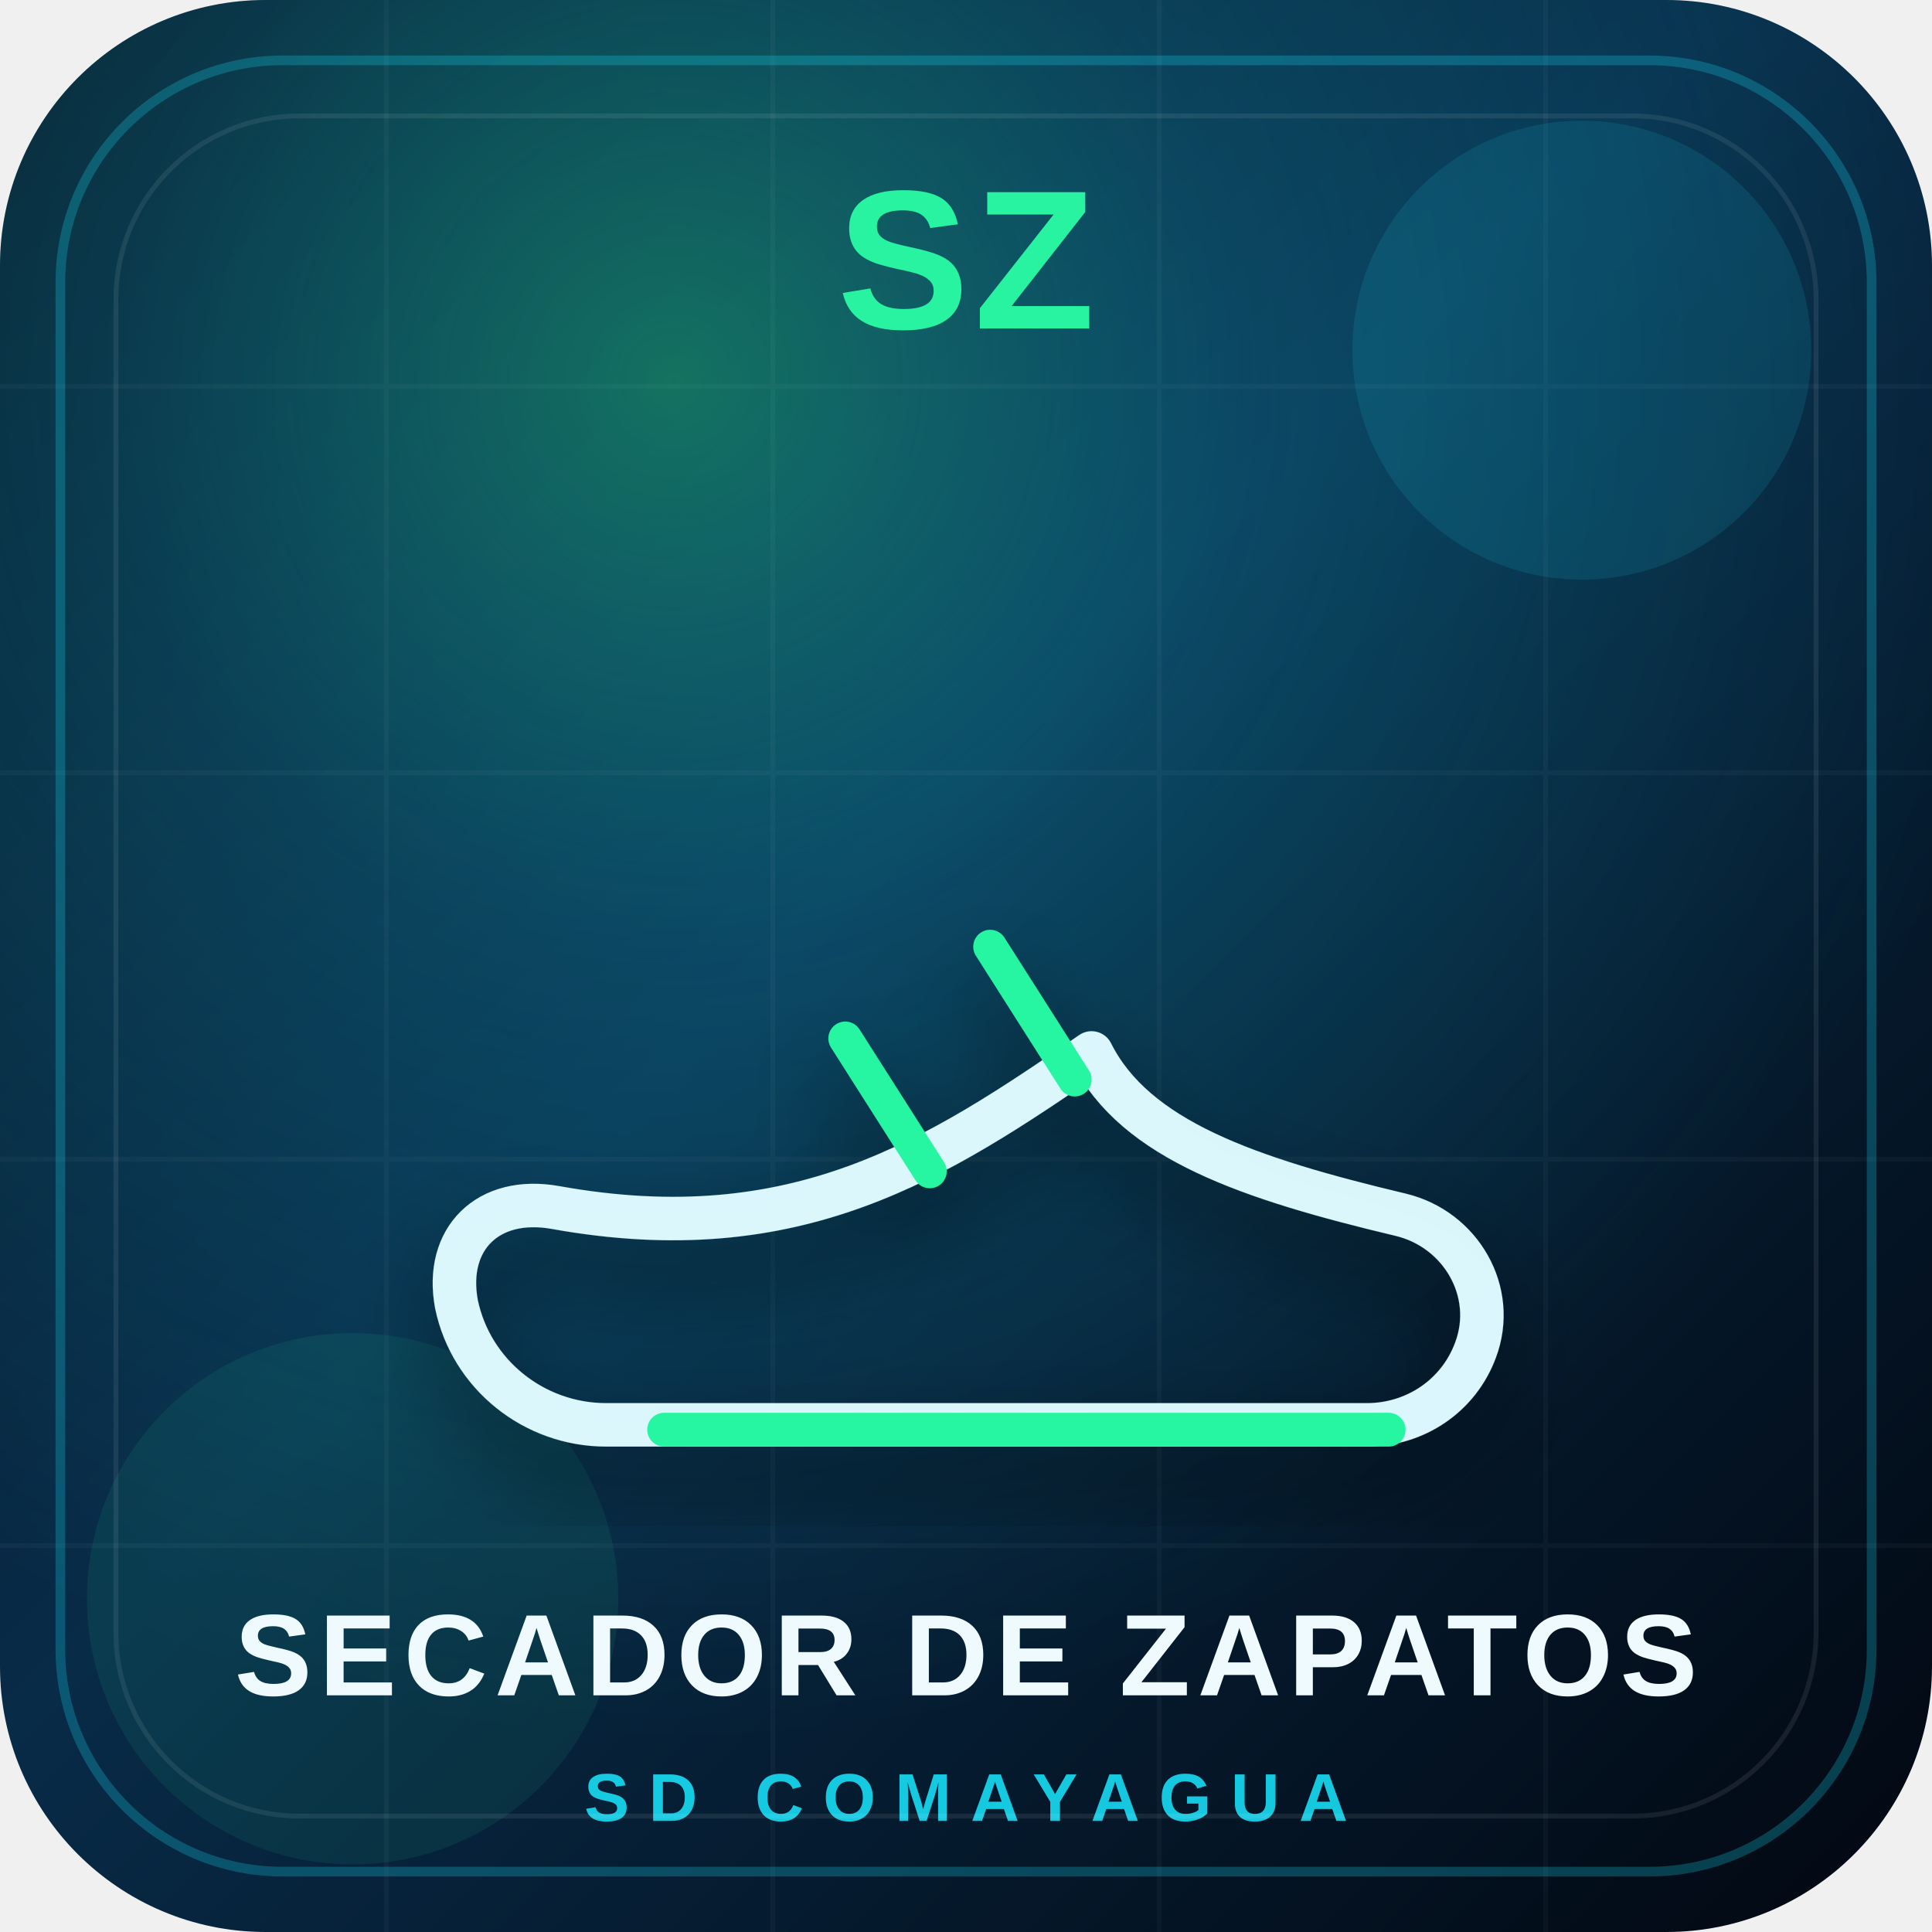
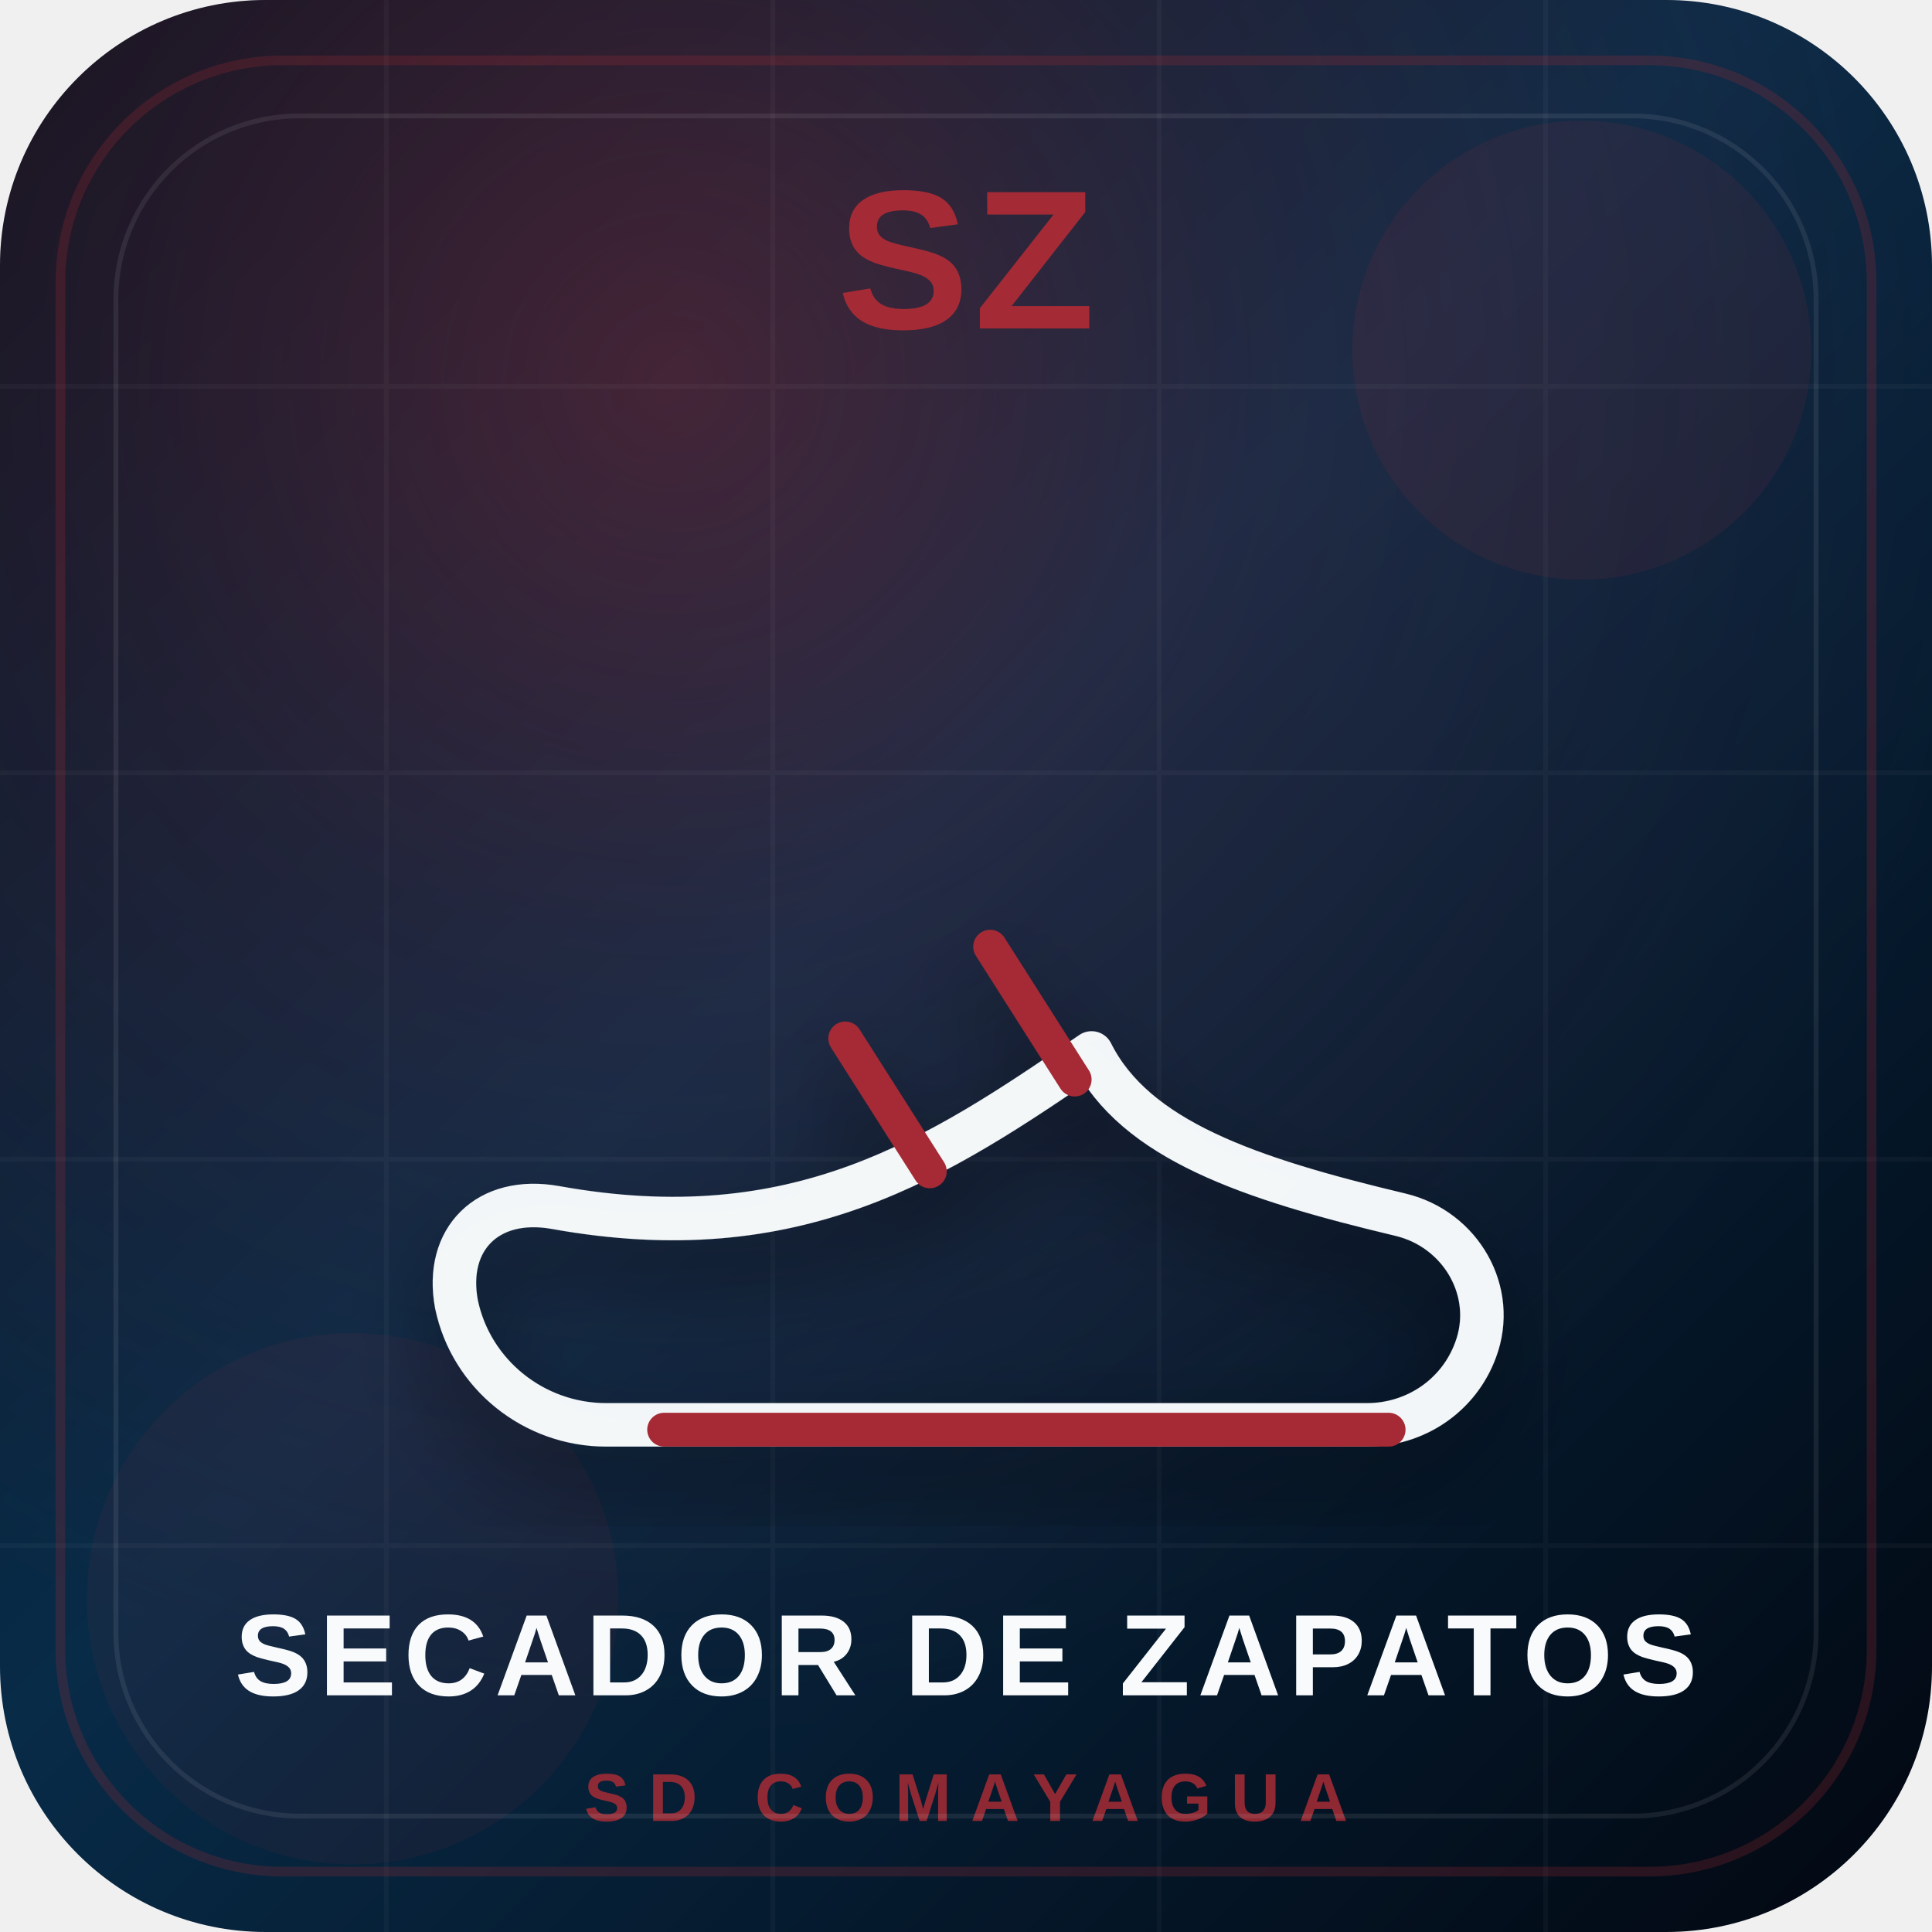
<svg xmlns="http://www.w3.org/2000/svg" viewBox="0 0 800 800" width="800" height="800" role="img" aria-label="Secador de Zapatos SD Comayagua">
  <defs>
    <linearGradient id="bg" x1="0" y1="0" x2="1" y2="1">
      <stop offset="0" stop-color="#07111f" />
      <stop offset=".45" stop-color="#082b48" />
      <stop offset="1" stop-color="#020710" />
    </linearGradient>
    <radialGradient id="glow" cx="35%" cy="20%" r="70%">
-       <stop offset="0" stop-color="#28f6a1" stop-opacity=".38" />
-       <stop offset=".42" stop-color="#18e7ff" stop-opacity=".16" />
-       <stop offset="1" stop-color="#18e7ff" stop-opacity="0" />
+       <stop offset="0" stop-color="#a62b35" stop-opacity=".38" />
+       <stop offset=".42" stop-color="#a62b35" stop-opacity=".16" />
+       <stop offset="1" stop-color="#a62b35" stop-opacity="0" />
    </radialGradient>
    <filter id="shadow" x="-20%" y="-20%" width="140%" height="140%">
      <feDropShadow dx="0" dy="18" stdDeviation="18" flood-color="#000" flood-opacity=".45" />
    </filter>
  </defs>
  <rect width="800" height="800" rx="110" fill="url(#bg)" />
  <rect width="800" height="800" rx="110" fill="url(#glow)" />
  <path d="M0 160H800M0 320H800M0 480H800M0 640H800M160 0V800M320 0V800M480 0V800M640 0V800" stroke="#ffffff" stroke-opacity=".035" stroke-width="2" />
-   <circle cx="655" cy="145" r="95" fill="#18e7ff" opacity=".11" />
-   <circle cx="146" cy="662" r="110" fill="#28f6a1" opacity=".08" />
+   <circle cx="655" cy="145" r="95" fill="#a62b35" opacity=".11" />
+   <circle cx="146" cy="662" r="110" fill="#a62b35" opacity=".08" />
  <g filter="url(#shadow)">
-     <path fill="none" stroke="#dffaff" stroke-width="18" stroke-linecap="round" stroke-linejoin="round" opacity=".98" d="M230 500c100 18 158-20 222-64 18 36 65 52 128 67 25 6 40 32 31 56-7 19-25 31-45 31H251c-30 0-56-21-62-50-5-27 13-45 41-40Z" />
-     <path fill="none" stroke="#28f6a1" stroke-width="14" stroke-linecap="round" stroke-linejoin="round" d="M350 430l35 55M410 392l35 55M275 592h300" />
+     <path fill="none" stroke="#f8fafc" stroke-width="18" stroke-linecap="round" stroke-linejoin="round" opacity=".98" d="M230 500c100 18 158-20 222-64 18 36 65 52 128 67 25 6 40 32 31 56-7 19-25 31-45 31H251c-30 0-56-21-62-50-5-27 13-45 41-40Z" />
+     <path fill="none" stroke="#a62b35" stroke-width="14" stroke-linecap="round" stroke-linejoin="round" d="M350 430l35 55M410 392l35 55M275 592h300" />
  </g>
-   <text x="400" y="702" text-anchor="middle" font-family="Arial Black, Rajdhani, Arial, sans-serif" font-size="48" font-weight="900" letter-spacing="3" fill="#effaff">SECADOR DE ZAPATOS</text>
-   <text x="400" y="136" text-anchor="middle" font-family="Arial Black, Rajdhani, Arial, sans-serif" font-size="82" font-weight="900" letter-spacing="2" fill="#28f6a1" opacity=".98">SZ</text>
-   <text x="400" y="754" text-anchor="middle" font-family="Rajdhani, Arial, sans-serif" font-size="28" font-weight="700" letter-spacing="8" fill="#18e7ff" opacity=".85">SD COMAYAGUA</text>
-   <rect x="25" y="25" width="750" height="750" rx="92" fill="none" stroke="#18e7ff" stroke-opacity=".24" stroke-width="4" />
+   <text x="400" y="702" text-anchor="middle" font-family="Arial Black, Rajdhani, Arial, sans-serif" font-size="48" font-weight="900" letter-spacing="3" fill="#f8fafc">SECADOR DE ZAPATOS</text>
+   <text x="400" y="136" text-anchor="middle" font-family="Arial Black, Rajdhani, Arial, sans-serif" font-size="82" font-weight="900" letter-spacing="2" fill="#a62b35" opacity=".98">SZ</text>
+   <text x="400" y="754" text-anchor="middle" font-family="Rajdhani, Arial, sans-serif" font-size="28" font-weight="700" letter-spacing="8" fill="#a62b35" opacity=".85">SD COMAYAGUA</text>
+   <rect x="25" y="25" width="750" height="750" rx="92" fill="none" stroke="#a62b35" stroke-opacity=".24" stroke-width="4" />
  <rect x="48" y="48" width="704" height="704" rx="76" fill="none" stroke="#ffffff" stroke-opacity=".08" stroke-width="2" />
</svg>
